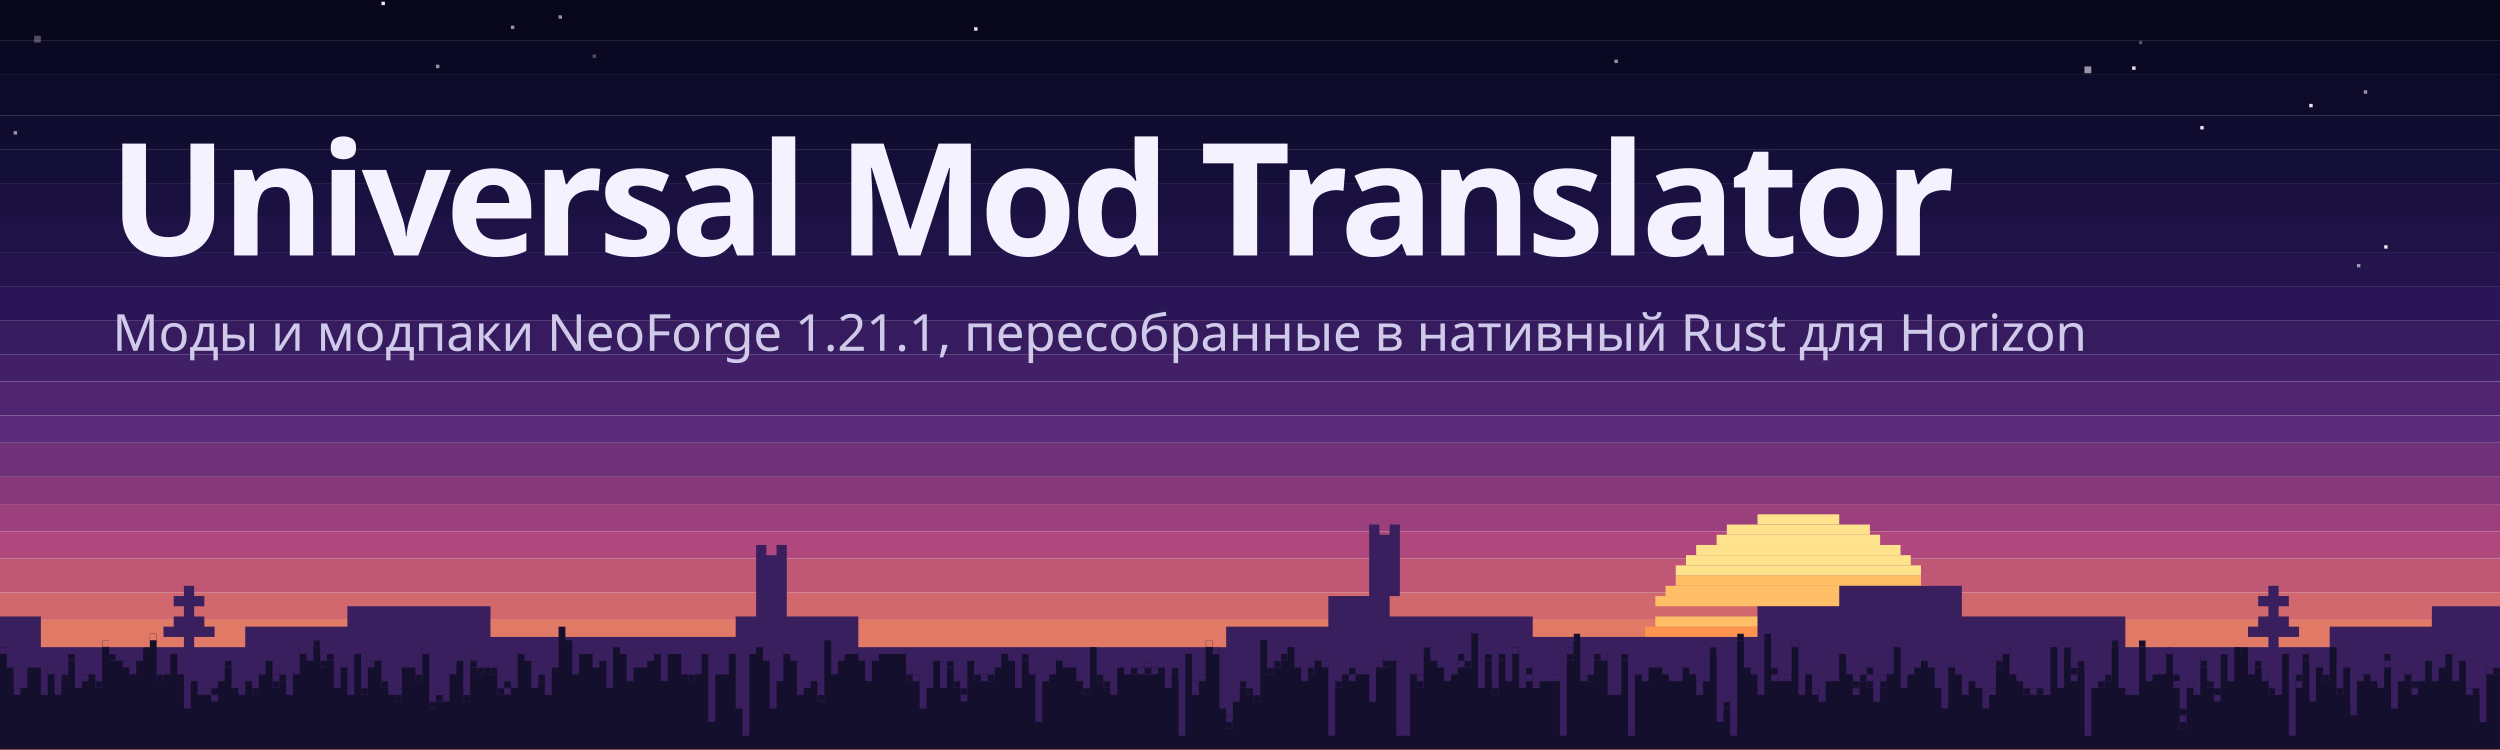
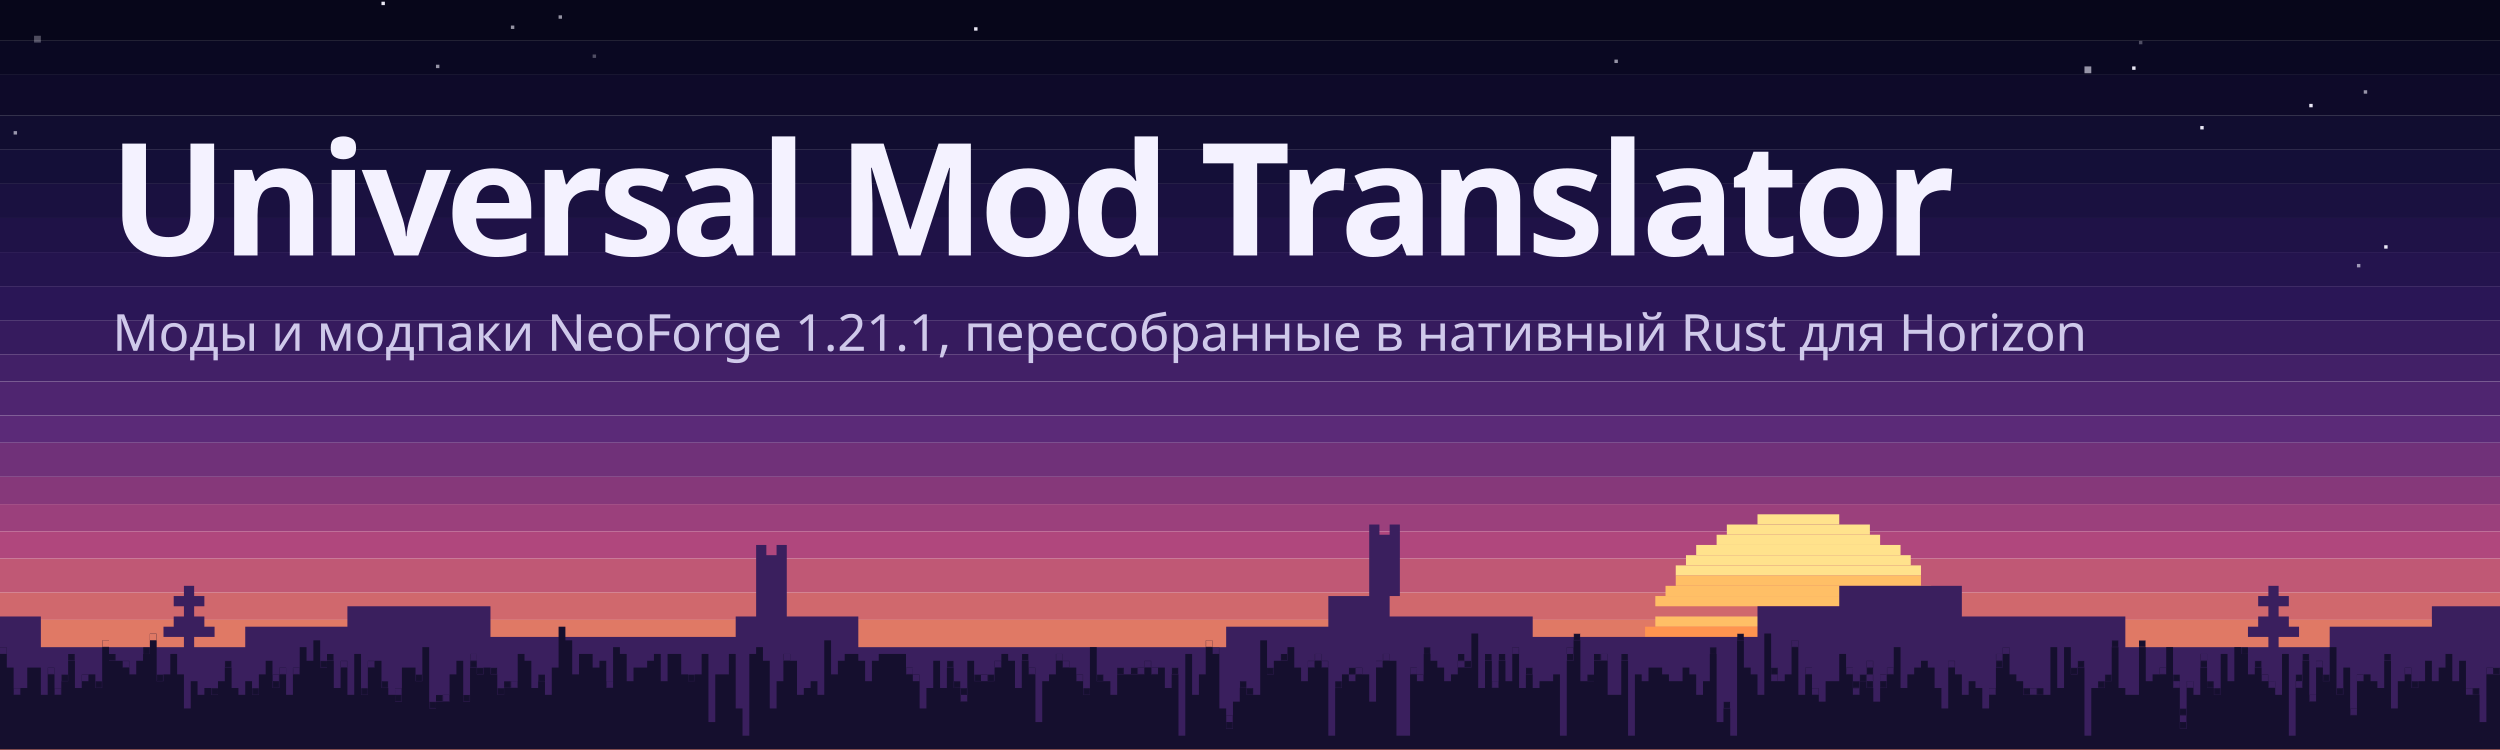
<svg xmlns="http://www.w3.org/2000/svg" viewBox="0 0 1468 440" width="1468" height="440" role="img" aria-labelledby="t d">
  <defs>
    <pattern id="scaffold" width="8" height="8" patternUnits="userSpaceOnUse">
      <rect width="4" height="4" fill="#150f2e" />
      <rect x="4" y="4" width="4" height="4" fill="#150f2e" />
    </pattern>
  </defs>
  <rect x="0" y="0" width="1468" height="24" fill="#07061a" />
  <rect x="0" y="24" width="1468" height="20" fill="#0a0822" />
  <rect x="0" y="44" width="1468" height="24" fill="#0e0a29" />
  <rect x="0" y="68" width="1468" height="20" fill="#110d30" />
  <rect x="0" y="88" width="1468" height="20" fill="#140f38" />
  <rect x="0" y="108" width="1468" height="20" fill="#1a1140" />
  <rect x="0" y="128" width="1468" height="20" fill="#1f1247" />
  <rect x="0" y="148" width="1468" height="20" fill="#24144e" />
  <rect x="0" y="168" width="1468" height="20" fill="#2a1656" />
  <rect x="0" y="188" width="1468" height="20" fill="#361b5e" />
  <rect x="0" y="208" width="1468" height="16" fill="#422067" />
  <rect x="0" y="224" width="1468" height="20" fill="#4f2570" />
  <rect x="0" y="244" width="1468" height="16" fill="#5b2a78" />
  <rect x="0" y="260" width="1468" height="20" fill="#703179" />
  <rect x="0" y="280" width="1468" height="16" fill="#86387a" />
  <rect x="0" y="296" width="1468" height="16" fill="#9b407c" />
  <rect x="0" y="312" width="1468" height="16" fill="#b0477d" />
  <rect x="0" y="328" width="1468" height="20" fill="#c05875" />
  <rect x="0" y="348" width="1468" height="16" fill="#d0686d" />
  <rect x="0" y="364" width="1468" height="16" fill="#e07965" />
  <rect x="0" y="380" width="1468" height="68" fill="#f08a5d" />
  <rect x="8" y="77" width="2" height="2" fill="#f4f2ff" opacity="0.6" />
  <rect x="1252" y="39" width="2" height="2" fill="#f4f2ff" opacity="0.95" />
  <rect x="224" y="1" width="2" height="2" fill="#f4f2ff" opacity="0.95" />
  <rect x="256" y="38" width="2" height="2" fill="#f4f2ff" opacity="0.6" />
  <rect x="1224" y="39" width="4" height="4" fill="#f4f2ff" opacity="0.6" />
  <rect x="300" y="15" width="2" height="2" fill="#f4f2ff" opacity="0.6" />
  <rect x="572" y="16" width="2" height="2" fill="#f4f2ff" opacity="0.95" />
  <rect x="1356" y="61" width="2" height="2" fill="#f4f2ff" opacity="0.95" />
  <rect x="1384" y="155" width="2" height="2" fill="#f4f2ff" opacity="0.6" />
  <rect x="1256" y="24" width="2" height="2" fill="#f4f2ff" opacity="0.3" />
  <rect x="1400" y="144" width="2" height="2" fill="#f4f2ff" opacity="0.95" />
  <rect x="328" y="9" width="2" height="2" fill="#f4f2ff" opacity="0.6" />
  <rect x="348" y="32" width="2" height="2" fill="#f4f2ff" opacity="0.3" />
  <rect x="1292" y="74" width="2" height="2" fill="#f4f2ff" opacity="0.95" />
  <rect x="20" y="21" width="4" height="4" fill="#f4f2ff" opacity="0.3" />
  <rect x="1388" y="53" width="2" height="2" fill="#f4f2ff" opacity="0.6" />
  <rect x="948" y="35" width="2" height="2" fill="#f4f2ff" opacity="0.6" />
  <rect x="1032" y="302" width="48" height="6" fill="#ffe28c" />
  <rect x="1014" y="308" width="84" height="6" fill="#ffe28c" />
  <rect x="1008" y="314" width="96" height="6" fill="#ffe28c" />
  <rect x="996" y="320" width="120" height="6" fill="#ffe28c" />
  <rect x="990" y="326" width="132" height="6" fill="#ffe28c" />
  <rect x="984" y="332" width="144" height="6" fill="#ffe28c" />
  <rect x="984" y="338" width="144" height="6" fill="#ffbf66" />
  <rect x="978" y="344" width="156" height="6" fill="#ffbf66" />
  <rect x="972" y="350" width="168" height="6" fill="#ffbf66" />
  <rect x="972" y="362" width="168" height="6" fill="#ffbf66" />
  <rect x="966" y="368" width="180" height="6" fill="#ff944f" />
  <rect x="966" y="380" width="180" height="6" fill="#ff944f" />
  <rect x="966" y="386" width="180" height="6" fill="#ff944f" />
  <path fill="#3a1f5e" d="M-612 380h108V440h-108ZM-504 368h60V440h-60ZM-444 350h36V440h-36ZM-408 362h84V440h-84ZM-324 374h132V440h-132ZM-192 356h48V440h-48ZM-144 344h72V440h-72ZM-72 362h96V440h-96ZM24 380h120V440h-120ZM144 368h60V440h-60ZM204 356h84V440h-84ZM288 374h144V440h-144ZM432 362h72V440h-72ZM504 380h108V440h-108ZM-420 308h6v6h-6ZM-408 308h6v6h-6ZM-420 314h6v6h-6ZM-414 314h6v6h-6ZM-408 314h6v6h-6ZM-420 320h6v6h-6ZM-414 320h6v6h-6ZM-408 320h6v6h-6ZM-420 326h6v6h-6ZM-414 326h6v6h-6ZM-408 326h6v6h-6ZM-420 332h6v6h-6ZM-414 332h6v6h-6ZM-408 332h6v6h-6ZM-420 338h6v6h-6ZM-414 338h6v6h-6ZM-408 338h6v6h-6ZM-420 344h6v6h-6ZM-414 344h6v6h-6ZM-408 344h6v6h-6ZM108 344h6v6h-6ZM102 350h6v6h-6ZM108 350h6v6h-6ZM114 350h6v6h-6ZM108 356h6v6h-6ZM102 362h6v6h-6ZM108 362h6v6h-6ZM114 362h6v6h-6ZM96 368h6v6h-6ZM102 368h6v6h-6ZM108 368h6v6h-6ZM114 368h6v6h-6ZM120 368h6v6h-6ZM108 374h6v6h-6ZM444 320h6v6h-6ZM456 320h6v6h-6ZM444 326h6v6h-6ZM450 326h6v6h-6ZM456 326h6v6h-6ZM444 332h6v6h-6ZM450 332h6v6h-6ZM456 332h6v6h-6ZM444 338h6v6h-6ZM450 338h6v6h-6ZM456 338h6v6h-6ZM444 344h6v6h-6ZM450 344h6v6h-6ZM456 344h6v6h-6ZM444 350h6v6h-6ZM450 350h6v6h-6ZM456 350h6v6h-6ZM444 356h6v6h-6ZM450 356h6v6h-6ZM456 356h6v6h-6ZM612 380h108V440h-108ZM720 368h60V440h-60ZM780 350h36V440h-36ZM816 362h84V440h-84ZM900 374h132V440h-132ZM1032 356h48V440h-48ZM1080 344h72V440h-72ZM1152 362h96V440h-96ZM1248 380h120V440h-120ZM1368 368h60V440h-60ZM1428 356h84V440h-84ZM1512 374h144V440h-144ZM1656 362h72V440h-72ZM1728 380h108V440h-108ZM804 308h6v6h-6ZM816 308h6v6h-6ZM804 314h6v6h-6ZM810 314h6v6h-6ZM816 314h6v6h-6ZM804 320h6v6h-6ZM810 320h6v6h-6ZM816 320h6v6h-6ZM804 326h6v6h-6ZM810 326h6v6h-6ZM816 326h6v6h-6ZM804 332h6v6h-6ZM810 332h6v6h-6ZM816 332h6v6h-6ZM804 338h6v6h-6ZM810 338h6v6h-6ZM816 338h6v6h-6ZM804 344h6v6h-6ZM810 344h6v6h-6ZM816 344h6v6h-6ZM1332 344h6v6h-6ZM1326 350h6v6h-6ZM1332 350h6v6h-6ZM1338 350h6v6h-6ZM1332 356h6v6h-6ZM1326 362h6v6h-6ZM1332 362h6v6h-6ZM1338 362h6v6h-6ZM1320 368h6v6h-6ZM1326 368h6v6h-6ZM1332 368h6v6h-6ZM1338 368h6v6h-6ZM1344 368h6v6h-6ZM1332 374h6v6h-6ZM1668 320h6v6h-6ZM1680 320h6v6h-6ZM1668 326h6v6h-6ZM1674 326h6v6h-6ZM1680 326h6v6h-6ZM1668 332h6v6h-6ZM1674 332h6v6h-6ZM1680 332h6v6h-6ZM1668 338h6v6h-6ZM1674 338h6v6h-6ZM1680 338h6v6h-6ZM1668 344h6v6h-6ZM1674 344h6v6h-6ZM1680 344h6v6h-6ZM1668 350h6v6h-6ZM1674 350h6v6h-6ZM1680 350h6v6h-6ZM1668 356h6v6h-6ZM1674 356h6v6h-6ZM1680 356h6v6h-6Z" />
-   <path fill="url(#scaffold)" d="M0 380h4v4h-4ZM8 404h4v4h-4ZM28 392h4v4h-4ZM32 404h4v4h-4ZM36 396h4v4h-4ZM40 384h4v4h-4ZM48 396h4v4h-4ZM56 400h4v4h-4ZM60 376h4v4h-4ZM64 384h4v4h-4ZM72 388h4v4h-4ZM84 380h4v4h-4ZM88 372h4v4h-4ZM92 396h4v4h-4ZM120 404h4v4h-4ZM124 404h4v8h-4ZM132 388h4v4h-4ZM148 404h4v4h-4ZM160 396h4v8h-4ZM164 392h4v8h-4ZM172 392h4v4h-4ZM176 380h4v4h-4ZM184 376h4v4h-4ZM188 388h4v4h-4ZM192 384h4v4h-4ZM200 388h4v4h-4ZM212 404h4v4h-4ZM216 388h4v4h-4ZM224 400h4v4h-4ZM232 404h4v8h-4ZM244 396h4v4h-4ZM248 380h4v4h-4ZM252 412h4v4h-4ZM256 408h4v4h-4ZM260 408h4v4h-4ZM272 408h4v4h-4ZM276 384h4v8h-4ZM280 392h4v4h-4ZM288 392h4v4h-4ZM292 404h4v4h-4ZM296 400h4v8h-4ZM300 400h4v4h-4ZM316 396h4v4h-4ZM356 400h4v4h-4ZM404 396h4v4h-4ZM480 408h4v4h-4ZM532 392h4v8h-4ZM536 396h4v4h-4ZM556 388h4v4h-4ZM560 400h4v4h-4ZM564 404h4v8h-4ZM572 396h4v4h-4ZM576 396h4v4h-4ZM580 396h4v4h-4ZM584 388h4v4h-4ZM600 384h4v4h-4ZM604 392h4v4h-4ZM620 384h4v4h-4ZM624 388h4v4h-4ZM632 396h4v4h-4ZM636 404h4v4h-4ZM644 396h4v4h-4ZM648 400h4v4h-4ZM664 392h4v4h-4ZM668 392h4v4h-4ZM672 388h4v8h-4ZM676 392h4v4h-4ZM688 392h4v4h-4ZM704 396h4v4h-4ZM708 376h4v4h-4ZM712 380h4v4h-4ZM720 420h4v8h-4ZM728 400h4v4h-4ZM732 404h4v4h-4ZM736 408h4v4h-4ZM744 392h4v4h-4ZM748 388h4v4h-4ZM752 384h4v4h-4ZM768 388h4v8h-4ZM772 384h4v4h-4ZM776 388h4v4h-4ZM784 400h4v4h-4ZM792 392h4v8h-4ZM796 392h4v4h-4ZM808 388h4v4h-4ZM812 384h4v8h-4ZM828 392h4v4h-4ZM832 396h4v8h-4ZM836 380h4v4h-4ZM856 384h4v8h-4ZM860 388h4v4h-4ZM872 384h4v4h-4ZM876 400h4v8h-4ZM880 384h4v4h-4ZM888 380h4v4h-4ZM896 392h4v8h-4ZM912 396h4v4h-4ZM920 380h4v8h-4ZM924 372h4v4h-4ZM932 396h4v4h-4ZM936 384h4v4h-4ZM940 384h4v4h-4ZM952 384h4v4h-4ZM1004 380h4v4h-4ZM1012 412h4v4h-4ZM1020 372h4v4h-4ZM1036 372h4v4h-4ZM1040 392h4v8h-4ZM1048 396h4v4h-4ZM1052 376h4v4h-4ZM1060 392h4v4h-4ZM1064 404h4v4h-4ZM1084 392h4v4h-4ZM1088 400h4v8h-4ZM1092 396h4v4h-4ZM1096 388h4v16h-4ZM1104 396h4v8h-4ZM1108 392h4v4h-4ZM1144 388h4v4h-4ZM1168 404h4v4h-4ZM1172 384h4v8h-4ZM1176 380h4v4h-4ZM1188 404h4v4h-4ZM1192 404h4v4h-4ZM1196 404h4v4h-4ZM1212 380h4v4h-4ZM1216 392h4v8h-4ZM1220 388h4v4h-4ZM1232 400h4v4h-4ZM1236 396h4v4h-4ZM1240 376h4v4h-4ZM1256 376h4v4h-4ZM1268 392h4v4h-4ZM1272 380h4v4h-4ZM1276 396h4v8h-4ZM1280 416h4v12h-4ZM1284 400h4v4h-4ZM1292 384h4v8h-4ZM1296 400h4v4h-4ZM1300 404h4v8h-4ZM1316 380h4v4h-4ZM1324 388h4v4h-4ZM1328 396h4v4h-4ZM1332 400h4v8h-4ZM1348 396h4v8h-4ZM1352 384h4v4h-4ZM1356 408h4v4h-4ZM1360 388h4v4h-4ZM1364 396h4v4h-4ZM1372 404h4v4h-4ZM1380 416h4v4h-4ZM1384 396h4v4h-4ZM1400 384h4v8h-4ZM1412 392h4v4h-4ZM1416 400h4v8h-4ZM1448 404h4v4h-4ZM1452 404h4v4h-4ZM1460 392h4v4h-4ZM1464 392h4v4h-4Z" />
-   <path fill="#150f2e" d="M0 384h4V440h-4ZM4 392h4V440h-4ZM8 408h4V440h-4ZM12 404h4V440h-4ZM16 392h4V440h-4ZM20 392h4V440h-4ZM24 408h4V440h-4ZM28 396h4V440h-4ZM32 408h4V440h-4ZM36 400h4V440h-4ZM40 388h4V440h-4ZM44 404h4V440h-4ZM48 400h4V440h-4ZM52 396h4V440h-4ZM56 404h4V440h-4ZM60 380h4V440h-4ZM64 388h4V440h-4ZM68 388h4V440h-4ZM72 392h4V440h-4ZM76 396h4V440h-4ZM80 388h4V440h-4ZM84 384h4V440h-4ZM88 376h4V440h-4ZM92 400h4V440h-4ZM96 396h4V440h-4ZM100 384h4V440h-4ZM104 396h4V440h-4ZM108 416h4V440h-4ZM112 400h4V440h-4ZM116 408h4V440h-4ZM120 408h4V440h-4ZM124 412h4V440h-4ZM128 400h4V440h-4ZM132 392h4V440h-4ZM136 404h4V440h-4ZM140 408h4V440h-4ZM144 400h4V440h-4ZM148 408h4V440h-4ZM152 396h4V440h-4ZM156 388h4V440h-4ZM160 404h4V440h-4ZM164 400h4V440h-4ZM168 408h4V440h-4ZM172 396h4V440h-4ZM176 384h4V440h-4ZM180 388h4V440h-4ZM184 380h4V440h-4ZM188 392h4V440h-4ZM192 388h4V440h-4ZM196 404h4V440h-4ZM200 392h4V440h-4ZM204 408h4V440h-4ZM208 384h4V440h-4ZM212 408h4V440h-4ZM216 392h4V440h-4ZM220 388h4V440h-4ZM224 404h4V440h-4ZM228 408h4V440h-4ZM232 412h4V440h-4ZM236 392h4V440h-4ZM240 392h4V440h-4ZM244 400h4V440h-4ZM248 384h4V440h-4ZM252 416h4V440h-4ZM256 412h4V440h-4ZM260 412h4V440h-4ZM264 396h4V440h-4ZM268 388h4V440h-4ZM272 412h4V440h-4ZM276 392h4V440h-4ZM280 396h4V440h-4ZM284 392h4V440h-4ZM288 396h4V440h-4ZM292 408h4V440h-4ZM296 408h4V440h-4ZM300 404h4V440h-4ZM304 384h4V440h-4ZM308 388h4V440h-4ZM312 404h4V440h-4ZM316 400h4V440h-4ZM320 408h4V440h-4ZM324 392h4V440h-4ZM328 368h4V440h-4ZM332 376h4V440h-4ZM336 396h4V440h-4ZM340 384h4V440h-4ZM344 384h4V440h-4ZM348 392h4V440h-4ZM352 388h4V440h-4ZM356 404h4V440h-4ZM360 380h4V440h-4ZM364 384h4V440h-4ZM368 400h4V440h-4ZM372 392h4V440h-4ZM376 392h4V440h-4ZM380 388h4V440h-4ZM384 384h4V440h-4ZM388 400h4V440h-4ZM392 384h4V440h-4ZM396 384h4V440h-4ZM400 396h4V440h-4ZM404 400h4V440h-4ZM408 396h4V440h-4ZM412 384h4V440h-4ZM416 424h4V440h-4ZM420 396h4V440h-4ZM424 396h4V440h-4ZM428 384h4V440h-4ZM432 416h4V440h-4ZM436 432h4V440h-4ZM440 384h4V440h-4ZM444 380h4V440h-4ZM448 388h4V440h-4ZM452 416h4V440h-4ZM456 400h4V440h-4ZM460 384h4V440h-4ZM464 388h4V440h-4ZM468 408h4V440h-4ZM472 404h4V440h-4ZM476 400h4V440h-4ZM480 412h4V440h-4ZM484 376h4V440h-4ZM488 396h4V440h-4ZM492 388h4V440h-4ZM496 384h4V440h-4ZM500 384h4V440h-4ZM504 388h4V440h-4ZM508 400h4V440h-4ZM512 388h4V440h-4ZM516 384h4V440h-4ZM520 384h4V440h-4ZM524 384h4V440h-4ZM528 384h4V440h-4ZM532 400h4V440h-4ZM536 400h4V440h-4ZM540 416h4V440h-4ZM544 404h4V440h-4ZM548 388h4V440h-4ZM552 404h4V440h-4ZM556 392h4V440h-4ZM560 404h4V440h-4ZM564 412h4V440h-4ZM568 388h4V440h-4ZM572 400h4V440h-4ZM576 400h4V440h-4ZM580 400h4V440h-4ZM584 392h4V440h-4ZM588 384h4V440h-4ZM592 388h4V440h-4ZM596 404h4V440h-4ZM600 388h4V440h-4ZM604 396h4V440h-4ZM608 424h4V440h-4ZM612 400h4V440h-4ZM616 396h4V440h-4ZM620 388h4V440h-4ZM624 392h4V440h-4ZM628 392h4V440h-4ZM632 400h4V440h-4ZM636 408h4V440h-4ZM640 380h4V440h-4ZM644 400h4V440h-4ZM648 404h4V440h-4ZM652 408h4V440h-4ZM656 392h4V440h-4ZM660 396h4V440h-4ZM664 396h4V440h-4ZM668 396h4V440h-4ZM672 396h4V440h-4ZM676 396h4V440h-4ZM680 392h4V440h-4ZM684 404h4V440h-4ZM688 396h4V440h-4ZM692 432h4V440h-4ZM696 384h4V440h-4ZM700 408h4V440h-4ZM704 400h4V440h-4ZM708 380h4V440h-4ZM712 384h4V440h-4ZM716 416h4V440h-4ZM720 428h4V440h-4ZM724 412h4V440h-4ZM728 404h4V440h-4ZM732 408h4V440h-4ZM736 412h4V440h-4ZM740 376h4V440h-4ZM744 396h4V440h-4ZM748 392h4V440h-4ZM752 388h4V440h-4ZM756 380h4V440h-4ZM760 392h4V440h-4ZM764 400h4V440h-4ZM768 396h4V440h-4ZM772 388h4V440h-4ZM776 392h4V440h-4ZM780 432h4V440h-4ZM784 404h4V440h-4ZM788 396h4V440h-4ZM792 400h4V440h-4ZM796 396h4V440h-4ZM800 396h4V440h-4ZM804 412h4V440h-4ZM808 392h4V440h-4ZM812 392h4V440h-4ZM816 388h4V440h-4ZM820 432h4V440h-4ZM824 432h4V440h-4ZM828 396h4V440h-4ZM832 404h4V440h-4ZM836 384h4V440h-4ZM840 388h4V440h-4ZM844 392h4V440h-4ZM848 400h4V440h-4ZM852 396h4V440h-4ZM856 392h4V440h-4ZM860 392h4V440h-4ZM864 372h4V440h-4ZM868 404h4V440h-4ZM872 388h4V440h-4ZM876 408h4V440h-4ZM880 388h4V440h-4ZM884 400h4V440h-4ZM888 384h4V440h-4ZM892 404h4V440h-4ZM896 400h4V440h-4ZM900 404h4V440h-4ZM904 400h4V440h-4ZM908 400h4V440h-4ZM912 400h4V440h-4ZM916 432h4V440h-4ZM920 388h4V440h-4ZM924 376h4V440h-4ZM928 400h4V440h-4ZM932 400h4V440h-4ZM936 388h4V440h-4ZM940 388h4V440h-4ZM944 408h4V440h-4ZM948 408h4V440h-4ZM952 388h4V440h-4ZM956 432h4V440h-4ZM960 396h4V440h-4ZM964 400h4V440h-4ZM968 392h4V440h-4ZM972 392h4V440h-4ZM976 396h4V440h-4ZM980 400h4V440h-4ZM984 400h4V440h-4ZM988 392h4V440h-4ZM992 396h4V440h-4ZM996 408h4V440h-4ZM1000 400h4V440h-4ZM1004 384h4V440h-4ZM1008 424h4V440h-4ZM1012 416h4V440h-4ZM1016 432h4V440h-4ZM1020 376h4V440h-4ZM1024 392h4V440h-4ZM1028 396h4V440h-4ZM1032 408h4V440h-4ZM1036 376h4V440h-4ZM1040 400h4V440h-4ZM1044 400h4V440h-4ZM1048 400h4V440h-4ZM1052 380h4V440h-4ZM1056 408h4V440h-4ZM1060 396h4V440h-4ZM1064 408h4V440h-4ZM1068 412h4V440h-4ZM1072 400h4V440h-4ZM1076 400h4V440h-4ZM1080 384h4V440h-4ZM1084 396h4V440h-4ZM1088 408h4V440h-4ZM1092 400h4V440h-4ZM1096 404h4V440h-4ZM1100 412h4V440h-4ZM1104 404h4V440h-4ZM1108 396h4V440h-4ZM1112 380h4V440h-4ZM1116 404h4V440h-4ZM1120 396h4V440h-4ZM1124 392h4V440h-4ZM1128 388h4V440h-4ZM1132 392h4V440h-4ZM1136 404h4V440h-4ZM1140 416h4V440h-4ZM1144 392h4V440h-4ZM1148 396h4V440h-4ZM1152 408h4V440h-4ZM1156 400h4V440h-4ZM1160 404h4V440h-4ZM1164 416h4V440h-4ZM1168 408h4V440h-4ZM1172 392h4V440h-4ZM1176 384h4V440h-4ZM1180 396h4V440h-4ZM1184 400h4V440h-4ZM1188 408h4V440h-4ZM1192 408h4V440h-4ZM1196 408h4V440h-4ZM1200 408h4V440h-4ZM1204 380h4V440h-4ZM1208 404h4V440h-4ZM1212 384h4V440h-4ZM1216 400h4V440h-4ZM1220 392h4V440h-4ZM1224 432h4V440h-4ZM1228 404h4V440h-4ZM1232 404h4V440h-4ZM1236 400h4V440h-4ZM1240 380h4V440h-4ZM1244 404h4V440h-4ZM1248 408h4V440h-4ZM1252 408h4V440h-4ZM1256 380h4V440h-4ZM1260 400h4V440h-4ZM1264 396h4V440h-4ZM1268 396h4V440h-4ZM1272 384h4V440h-4ZM1276 404h4V440h-4ZM1280 428h4V440h-4ZM1284 404h4V440h-4ZM1288 408h4V440h-4ZM1292 392h4V440h-4ZM1296 404h4V440h-4ZM1300 412h4V440h-4ZM1304 384h4V440h-4ZM1308 400h4V440h-4ZM1312 380h4V440h-4ZM1316 384h4V440h-4ZM1320 396h4V440h-4ZM1324 392h4V440h-4ZM1328 400h4V440h-4ZM1332 408h4V440h-4ZM1336 408h4V440h-4ZM1340 384h4V440h-4ZM1344 432h4V440h-4ZM1348 404h4V440h-4ZM1352 388h4V440h-4ZM1356 412h4V440h-4ZM1360 392h4V440h-4ZM1364 400h4V440h-4ZM1368 380h4V440h-4ZM1372 408h4V440h-4ZM1376 392h4V440h-4ZM1380 420h4V440h-4ZM1384 400h4V440h-4ZM1388 396h4V440h-4ZM1392 400h4V440h-4ZM1396 404h4V440h-4ZM1400 392h4V440h-4ZM1404 416h4V440h-4ZM1408 400h4V440h-4ZM1412 396h4V440h-4ZM1416 408h4V440h-4ZM1420 400h4V440h-4ZM1424 388h4V440h-4ZM1428 400h4V440h-4ZM1432 392h4V440h-4ZM1436 384h4V440h-4ZM1440 400h4V440h-4ZM1444 388h4V440h-4ZM1448 408h4V440h-4ZM1452 408h4V440h-4ZM1456 424h4V440h-4ZM1460 396h4V440h-4ZM1464 396h4V440h-4Z" />
+   <path fill="url(#scaffold)" d="M0 380h4v4h-4ZM8 404h4v4h-4ZM28 392h4v4h-4ZM32 404h4v4h-4ZM36 396h4v4h-4ZM40 384h4v4h-4ZM48 396h4v4h-4ZM56 400h4v4h-4ZM60 376h4v4h-4ZM64 384h4v4h-4ZM72 388h4v4h-4ZM84 380h4v4h-4ZM88 372h4v4h-4ZM92 396h4v4h-4ZM124 404h4v4h-4ZM132 388h4v4h-4ZM148 404h4v4h-4ZM160 396h4v8h-4ZM164 392h4v4h-4ZM172 392h4v4h-4ZM188 388h4v4h-4ZM192 384h4v4h-4ZM200 388h4v4h-4ZM212 404h4v4h-4ZM216 388h4v4h-4ZM224 400h4v4h-4ZM232 404h4v8h-4ZM244 396h4v4h-4ZM252 412h4v4h-4ZM256 408h4v4h-4ZM260 408h4v4h-4ZM272 408h4v4h-4ZM276 384h4v8h-4ZM280 392h4v4h-4ZM288 392h4v4h-4ZM292 404h4v4h-4ZM296 400h4v4h-4ZM300 400h4v4h-4ZM316 396h4v4h-4ZM356 400h4v4h-4ZM404 396h4v4h-4ZM460 384h4v4h-4ZM532 392h4v4h-4ZM536 396h4v4h-4ZM556 388h4v4h-4ZM560 400h4v4h-4ZM564 404h4v8h-4ZM572 396h4v4h-4ZM576 396h4v4h-4ZM580 396h4v4h-4ZM584 388h4v4h-4ZM600 384h4v4h-4ZM604 392h4v4h-4ZM620 384h4v4h-4ZM624 388h4v4h-4ZM632 396h4v4h-4ZM636 404h4v4h-4ZM644 396h4v4h-4ZM656 392h4v4h-4ZM664 392h4v4h-4ZM668 392h4v4h-4ZM672 388h4v4h-4ZM676 392h4v4h-4ZM688 392h4v4h-4ZM708 376h4v4h-4ZM712 380h4v4h-4ZM720 420h4v8h-4ZM728 400h4v4h-4ZM732 404h4v4h-4ZM744 392h4v4h-4ZM752 384h4v4h-4ZM768 388h4v4h-4ZM772 384h4v4h-4ZM776 388h4v4h-4ZM784 400h4v4h-4ZM792 392h4v8h-4ZM796 392h4v4h-4ZM808 388h4v4h-4ZM812 384h4v4h-4ZM828 392h4v4h-4ZM832 396h4v4h-4ZM836 380h4v4h-4ZM856 384h4v8h-4ZM860 388h4v4h-4ZM872 384h4v4h-4ZM876 400h4v4h-4ZM880 384h4v4h-4ZM888 380h4v4h-4ZM896 392h4v4h-4ZM920 380h4v8h-4ZM924 372h4v4h-4ZM932 396h4v4h-4ZM936 384h4v4h-4ZM940 384h4v4h-4ZM952 384h4v4h-4ZM1004 380h4v4h-4ZM1012 412h4v4h-4ZM1020 372h4v4h-4ZM1040 392h4v8h-4ZM1052 376h4v4h-4ZM1060 392h4v4h-4ZM1064 404h4v4h-4ZM1084 392h4v4h-4ZM1088 400h4v8h-4ZM1092 396h4v4h-4ZM1096 388h4v16h-4ZM1104 396h4v8h-4ZM1108 392h4v4h-4ZM1144 388h4v4h-4ZM1168 404h4v4h-4ZM1172 384h4v8h-4ZM1176 380h4v4h-4ZM1188 404h4v4h-4ZM1192 404h4v4h-4ZM1196 404h4v4h-4ZM1216 392h4v4h-4ZM1220 388h4v4h-4ZM1232 400h4v4h-4ZM1236 396h4v4h-4ZM1240 376h4v4h-4ZM1256 376h4v4h-4ZM1268 392h4v4h-4ZM1276 396h4v8h-4ZM1280 416h4v12h-4ZM1284 400h4v4h-4ZM1292 384h4v8h-4ZM1296 400h4v4h-4ZM1300 404h4v4h-4ZM1316 380h4v4h-4ZM1324 388h4v4h-4ZM1328 396h4v4h-4ZM1332 400h4v4h-4ZM1348 396h4v8h-4ZM1352 384h4v4h-4ZM1356 408h4v4h-4ZM1360 388h4v4h-4ZM1364 396h4v4h-4ZM1372 404h4v4h-4ZM1380 416h4v4h-4ZM1384 396h4v4h-4ZM1400 384h4v4h-4ZM1412 392h4v4h-4ZM1416 400h4v4h-4ZM1448 404h4v4h-4ZM1452 404h4v4h-4ZM1460 392h4v4h-4ZM1464 392h4v4h-4Z" />
+   <path fill="#150f2e" d="M0 384h4V440h-4ZM4 392h4V440h-4ZM8 408h4V440h-4ZM12 404h4V440h-4ZM16 392h4V440h-4ZM20 392h4V440h-4ZM24 408h4V440h-4ZM28 396h4V440h-4ZM32 408h4V440h-4ZM36 400h4V440h-4ZM40 388h4V440h-4ZM44 404h4V440h-4ZM48 400h4V440h-4ZM52 396h4V440h-4ZM56 404h4V440h-4ZM60 380h4V440h-4ZM64 388h4V440h-4ZM68 388h4V440h-4ZM72 392h4V440h-4ZM76 396h4V440h-4ZM80 388h4V440h-4ZM84 384h4V440h-4ZM88 376h4V440h-4ZM92 400h4V440h-4ZM96 396h4V440h-4ZM100 384h4V440h-4ZM104 396h4V440h-4ZM108 416h4V440h-4ZM112 400h4V440h-4ZM116 408h4V440h-4ZM120 404h4V440h-4ZM124 408h4V440h-4ZM128 400h4V440h-4ZM132 392h4V440h-4ZM136 404h4V440h-4ZM140 408h4V440h-4ZM144 400h4V440h-4ZM148 408h4V440h-4ZM152 396h4V440h-4ZM156 388h4V440h-4ZM160 404h4V440h-4ZM164 396h4V440h-4ZM168 408h4V440h-4ZM172 396h4V440h-4ZM176 380h4V440h-4ZM180 388h4V440h-4ZM184 376h4V440h-4ZM188 392h4V440h-4ZM192 388h4V440h-4ZM196 404h4V440h-4ZM200 392h4V440h-4ZM204 408h4V440h-4ZM208 384h4V440h-4ZM212 408h4V440h-4ZM216 392h4V440h-4ZM220 388h4V440h-4ZM224 404h4V440h-4ZM228 408h4V440h-4ZM232 412h4V440h-4ZM236 392h4V440h-4ZM240 392h4V440h-4ZM244 400h4V440h-4ZM248 380h4V440h-4ZM252 416h4V440h-4ZM256 412h4V440h-4ZM260 412h4V440h-4ZM264 396h4V440h-4ZM268 388h4V440h-4ZM272 412h4V440h-4ZM276 392h4V440h-4ZM280 396h4V440h-4ZM284 392h4V440h-4ZM288 396h4V440h-4ZM292 408h4V440h-4ZM296 404h4V440h-4ZM300 404h4V440h-4ZM304 384h4V440h-4ZM308 388h4V440h-4ZM312 404h4V440h-4ZM316 400h4V440h-4ZM320 408h4V440h-4ZM324 392h4V440h-4ZM328 368h4V440h-4ZM332 376h4V440h-4ZM336 396h4V440h-4ZM340 384h4V440h-4ZM344 384h4V440h-4ZM348 392h4V440h-4ZM352 388h4V440h-4ZM356 404h4V440h-4ZM360 380h4V440h-4ZM364 384h4V440h-4ZM368 400h4V440h-4ZM372 392h4V440h-4ZM376 392h4V440h-4ZM380 388h4V440h-4ZM384 384h4V440h-4ZM388 400h4V440h-4ZM392 384h4V440h-4ZM396 384h4V440h-4ZM400 396h4V440h-4ZM404 400h4V440h-4ZM408 396h4V440h-4ZM412 384h4V440h-4ZM416 424h4V440h-4ZM420 396h4V440h-4ZM424 396h4V440h-4ZM428 384h4V440h-4ZM432 416h4V440h-4ZM436 432h4V440h-4ZM440 384h4V440h-4ZM444 380h4V440h-4ZM448 388h4V440h-4ZM452 416h4V440h-4ZM456 400h4V440h-4ZM460 388h4V440h-4ZM464 388h4V440h-4ZM468 408h4V440h-4ZM472 404h4V440h-4ZM476 400h4V440h-4ZM480 408h4V440h-4ZM484 376h4V440h-4ZM488 396h4V440h-4ZM492 388h4V440h-4ZM496 384h4V440h-4ZM500 384h4V440h-4ZM504 388h4V440h-4ZM508 400h4V440h-4ZM512 388h4V440h-4ZM516 384h4V440h-4ZM520 384h4V440h-4ZM524 384h4V440h-4ZM528 384h4V440h-4ZM532 396h4V440h-4ZM536 400h4V440h-4ZM540 416h4V440h-4ZM544 404h4V440h-4ZM548 388h4V440h-4ZM552 404h4V440h-4ZM556 392h4V440h-4ZM560 404h4V440h-4ZM564 412h4V440h-4ZM568 388h4V440h-4ZM572 400h4V440h-4ZM576 400h4V440h-4ZM580 400h4V440h-4ZM584 392h4V440h-4ZM588 384h4V440h-4ZM592 388h4V440h-4ZM596 404h4V440h-4ZM600 388h4V440h-4ZM604 396h4V440h-4ZM608 424h4V440h-4ZM612 400h4V440h-4ZM616 396h4V440h-4ZM620 388h4V440h-4ZM624 392h4V440h-4ZM628 392h4V440h-4ZM632 400h4V440h-4ZM636 408h4V440h-4ZM640 380h4V440h-4ZM644 400h4V440h-4ZM648 400h4V440h-4ZM652 408h4V440h-4ZM656 396h4V440h-4ZM660 396h4V440h-4ZM664 396h4V440h-4ZM668 396h4V440h-4ZM672 392h4V440h-4ZM676 396h4V440h-4ZM680 392h4V440h-4ZM684 404h4V440h-4ZM688 396h4V440h-4ZM692 432h4V440h-4ZM696 384h4V440h-4ZM700 408h4V440h-4ZM704 396h4V440h-4ZM708 380h4V440h-4ZM712 384h4V440h-4ZM716 416h4V440h-4ZM720 428h4V440h-4ZM724 412h4V440h-4ZM728 404h4V440h-4ZM732 408h4V440h-4ZM736 408h4V440h-4ZM740 376h4V440h-4ZM744 396h4V440h-4ZM748 388h4V440h-4ZM752 388h4V440h-4ZM756 380h4V440h-4ZM760 392h4V440h-4ZM764 400h4V440h-4ZM768 392h4V440h-4ZM772 388h4V440h-4ZM776 392h4V440h-4ZM780 432h4V440h-4ZM784 404h4V440h-4ZM788 396h4V440h-4ZM792 400h4V440h-4ZM796 396h4V440h-4ZM800 396h4V440h-4ZM804 412h4V440h-4ZM808 392h4V440h-4ZM812 388h4V440h-4ZM816 388h4V440h-4ZM820 432h4V440h-4ZM824 432h4V440h-4ZM828 396h4V440h-4ZM832 400h4V440h-4ZM836 384h4V440h-4ZM840 388h4V440h-4ZM844 392h4V440h-4ZM848 400h4V440h-4ZM852 396h4V440h-4ZM856 392h4V440h-4ZM860 392h4V440h-4ZM864 372h4V440h-4ZM868 404h4V440h-4ZM872 388h4V440h-4ZM876 404h4V440h-4ZM880 388h4V440h-4ZM884 400h4V440h-4ZM888 384h4V440h-4ZM892 404h4V440h-4ZM896 396h4V440h-4ZM900 404h4V440h-4ZM904 400h4V440h-4ZM908 400h4V440h-4ZM912 396h4V440h-4ZM916 432h4V440h-4ZM920 388h4V440h-4ZM924 376h4V440h-4ZM928 400h4V440h-4ZM932 400h4V440h-4ZM936 388h4V440h-4ZM940 388h4V440h-4ZM944 408h4V440h-4ZM948 408h4V440h-4ZM952 388h4V440h-4ZM956 432h4V440h-4ZM960 396h4V440h-4ZM964 400h4V440h-4ZM968 392h4V440h-4ZM972 392h4V440h-4ZM976 396h4V440h-4ZM980 400h4V440h-4ZM984 400h4V440h-4ZM988 392h4V440h-4ZM992 396h4V440h-4ZM996 408h4V440h-4ZM1000 400h4V440h-4ZM1004 384h4V440h-4ZM1008 424h4V440h-4ZM1012 416h4V440h-4ZM1016 432h4V440h-4ZM1020 376h4V440h-4ZM1024 392h4V440h-4ZM1028 396h4V440h-4ZM1032 408h4V440h-4ZM1036 372h4V440h-4ZM1040 400h4V440h-4ZM1044 400h4V440h-4ZM1048 396h4V440h-4ZM1052 380h4V440h-4ZM1056 408h4V440h-4ZM1060 396h4V440h-4ZM1064 408h4V440h-4ZM1068 412h4V440h-4ZM1072 400h4V440h-4ZM1076 400h4V440h-4ZM1080 384h4V440h-4ZM1084 396h4V440h-4ZM1088 408h4V440h-4ZM1092 400h4V440h-4ZM1096 404h4V440h-4ZM1100 412h4V440h-4ZM1104 404h4V440h-4ZM1108 396h4V440h-4ZM1112 380h4V440h-4ZM1116 404h4V440h-4ZM1120 396h4V440h-4ZM1124 392h4V440h-4ZM1128 388h4V440h-4ZM1132 392h4V440h-4ZM1136 404h4V440h-4ZM1140 416h4V440h-4ZM1144 392h4V440h-4ZM1148 396h4V440h-4ZM1152 408h4V440h-4ZM1156 400h4V440h-4ZM1160 404h4V440h-4ZM1164 416h4V440h-4ZM1168 408h4V440h-4ZM1172 392h4V440h-4ZM1176 384h4V440h-4ZM1180 396h4V440h-4ZM1184 400h4V440h-4ZM1188 408h4V440h-4ZM1192 408h4V440h-4ZM1196 408h4V440h-4ZM1200 408h4V440h-4ZM1204 380h4V440h-4ZM1208 404h4V440h-4ZM1212 380h4V440h-4ZM1216 396h4V440h-4ZM1220 392h4V440h-4ZM1224 432h4V440h-4ZM1228 404h4V440h-4ZM1232 404h4V440h-4ZM1236 400h4V440h-4ZM1240 380h4V440h-4ZM1244 404h4V440h-4ZM1248 408h4V440h-4ZM1252 408h4V440h-4ZM1256 380h4V440h-4ZM1260 400h4V440h-4ZM1264 396h4V440h-4ZM1268 396h4V440h-4ZM1272 380h4V440h-4ZM1276 404h4V440h-4ZM1280 428h4V440h-4ZM1284 404h4V440h-4ZM1288 408h4V440h-4ZM1292 392h4V440h-4ZM1296 404h4V440h-4ZM1300 408h4V440h-4ZM1304 384h4V440h-4ZM1308 400h4V440h-4ZM1312 380h4V440h-4ZM1316 384h4V440h-4ZM1320 396h4V440h-4ZM1324 392h4V440h-4ZM1328 400h4V440h-4ZM1332 404h4V440h-4ZM1336 408h4V440h-4ZM1340 384h4V440h-4ZM1344 432h4V440h-4ZM1348 404h4V440h-4ZM1352 388h4V440h-4ZM1356 412h4V440h-4ZM1360 392h4V440h-4ZM1364 400h4V440h-4ZM1368 380h4V440h-4ZM1372 408h4V440h-4ZM1376 392h4V440h-4ZM1380 420h4V440h-4ZM1384 400h4V440h-4ZM1388 396h4V440h-4ZM1392 400h4V440h-4ZM1396 404h4V440h-4ZM1400 388h4V440h-4ZM1404 416h4V440h-4ZM1408 400h4V440h-4ZM1412 396h4V440h-4ZM1416 404h4V440h-4ZM1420 400h4V440h-4ZM1424 388h4V440h-4ZM1428 400h4V440h-4ZM1432 392h4V440h-4ZM1436 384h4V440h-4ZM1440 400h4V440h-4ZM1444 388h4V440h-4ZM1448 408h4V440h-4ZM1452 408h4V440h-4ZM1456 424h4V440h-4ZM1460 396h4V440h-4ZM1464 396h4V440h-4Z" />
  <text x="64.0" y="150.0" font-family="'HZ Bricolage Display', sans-serif" font-weight="700" font-size="92" fill="#f4f2ff" letter-spacing="-3.22">Universal Mod Translator</text>
  <text x="66.0" y="206.0" font-family="'HZ Bricolage', sans-serif" font-weight="500" font-size="30" fill="#cfc9ea" letter-spacing="-0.15">Моды и модпаки NeoForge 1.21.1, пересобранные в нативный Rust для Horizon</text>
</svg>
